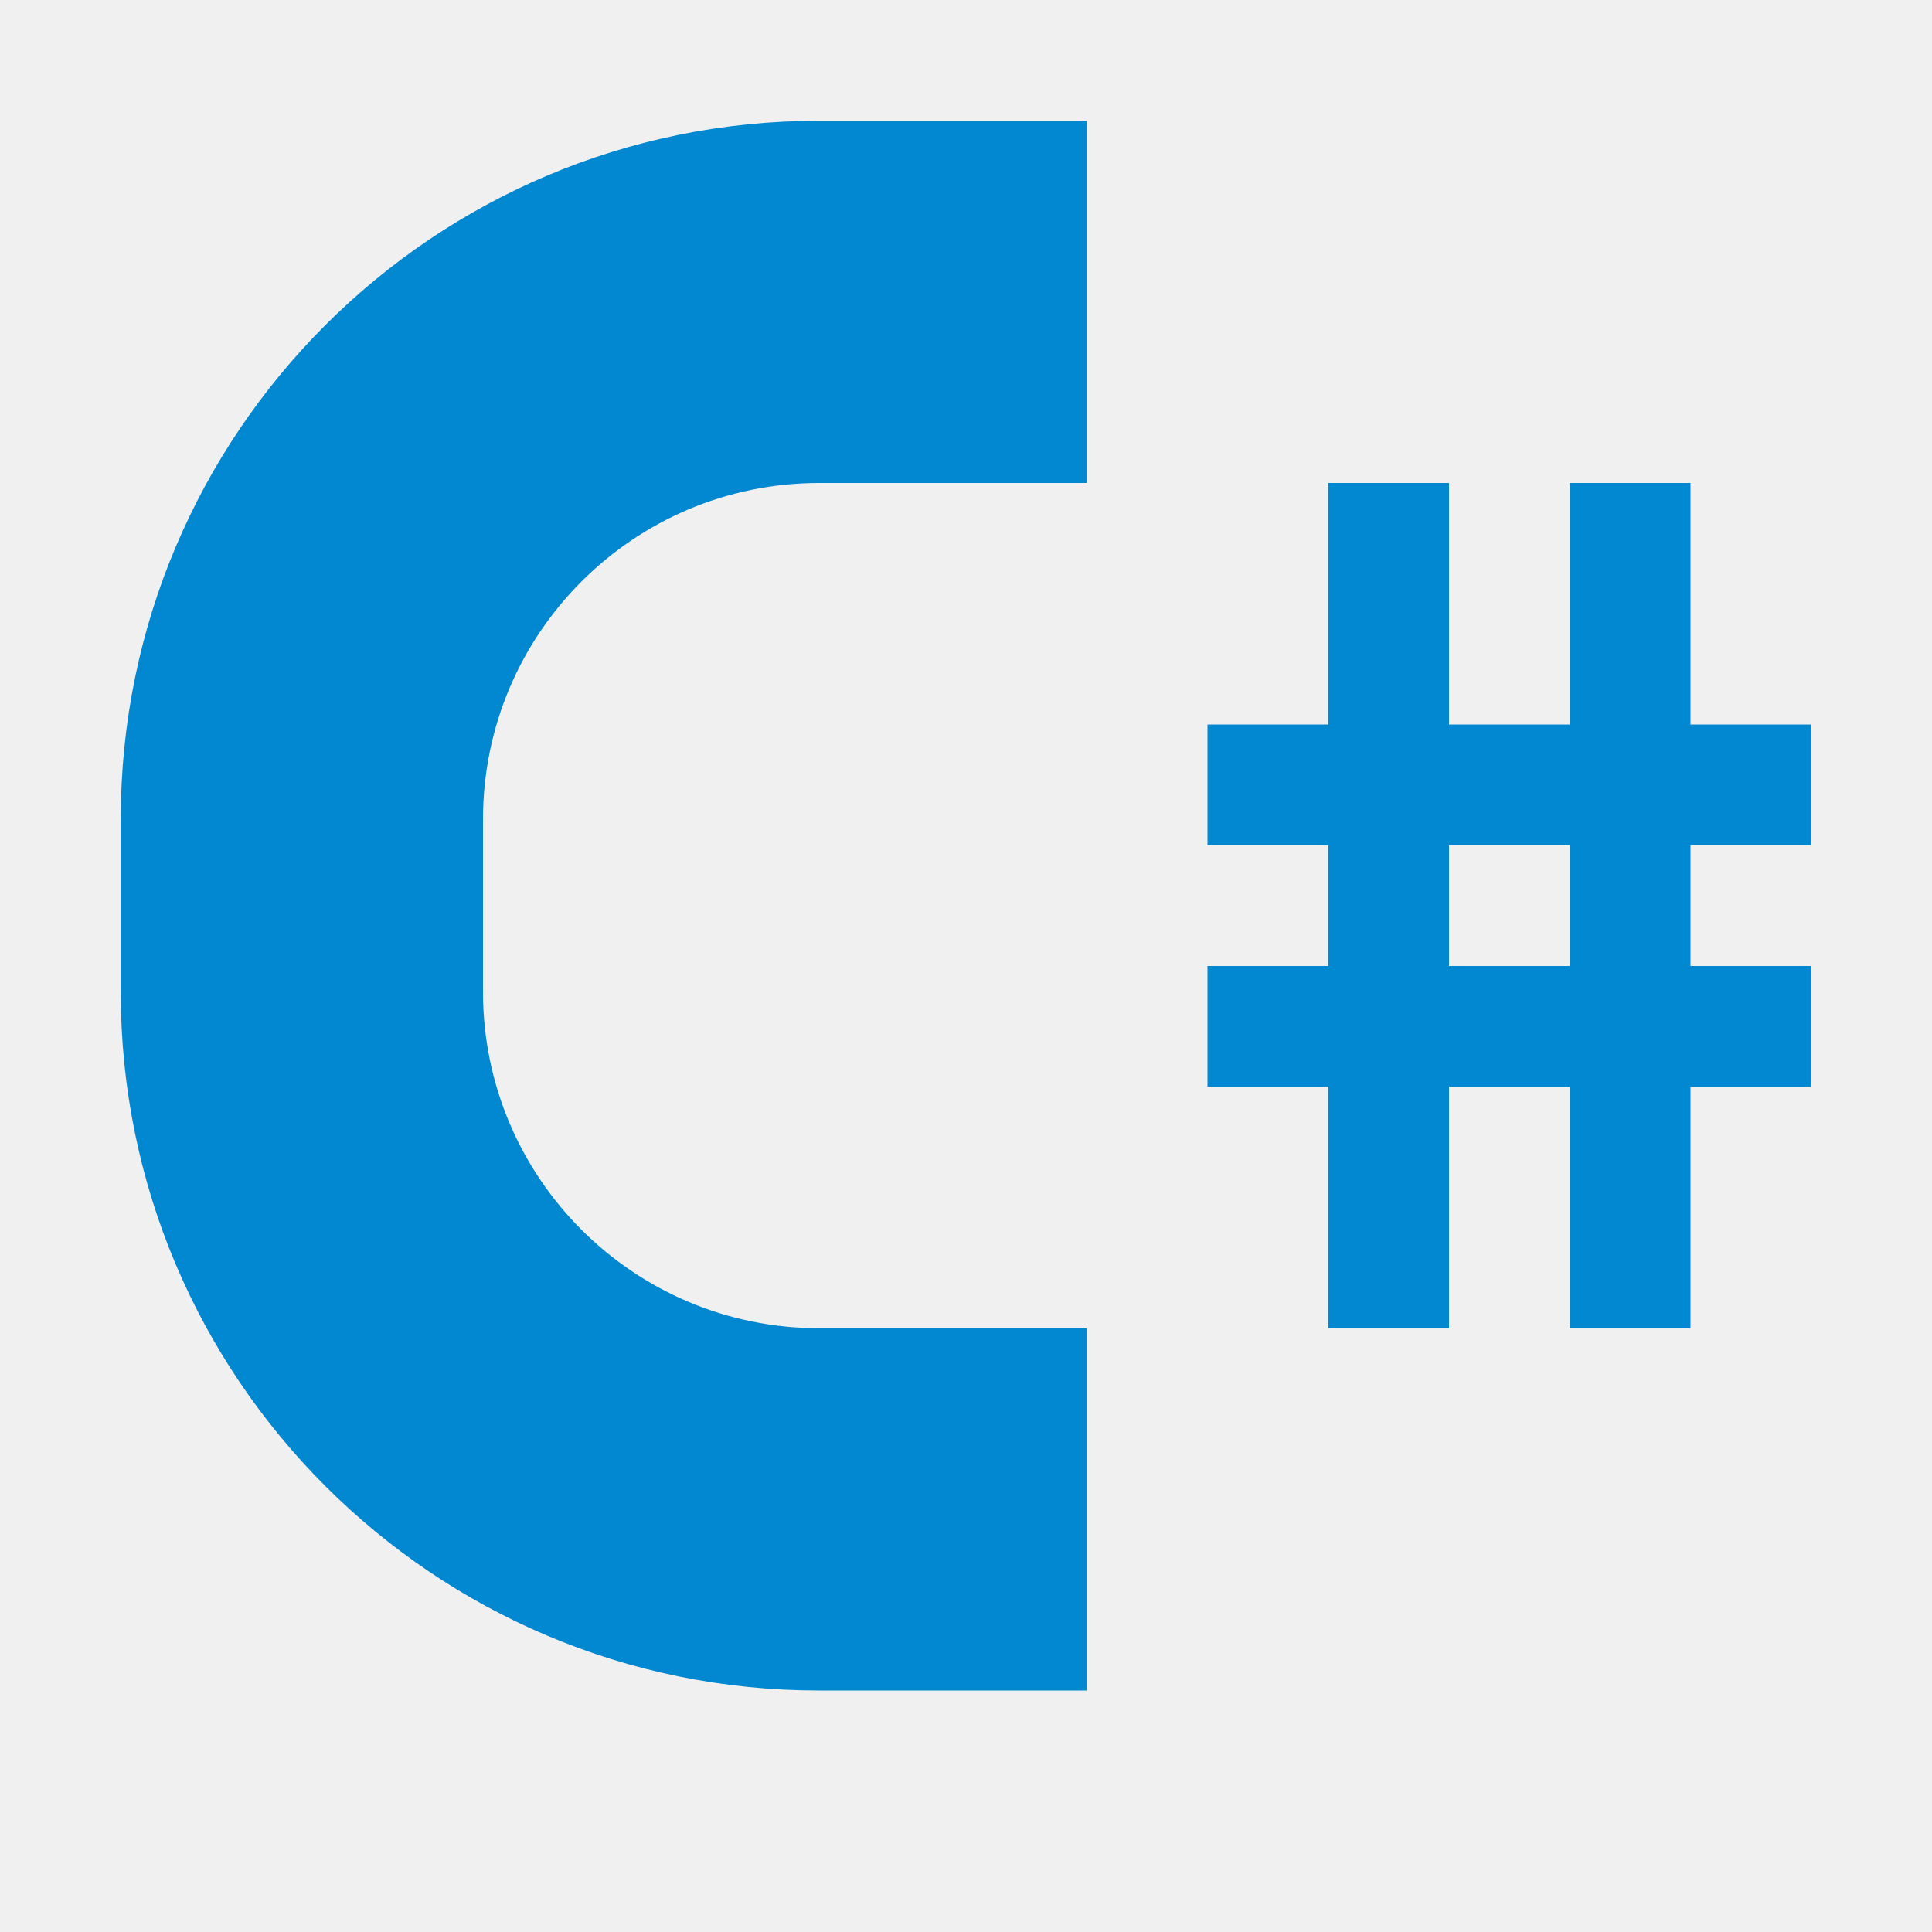
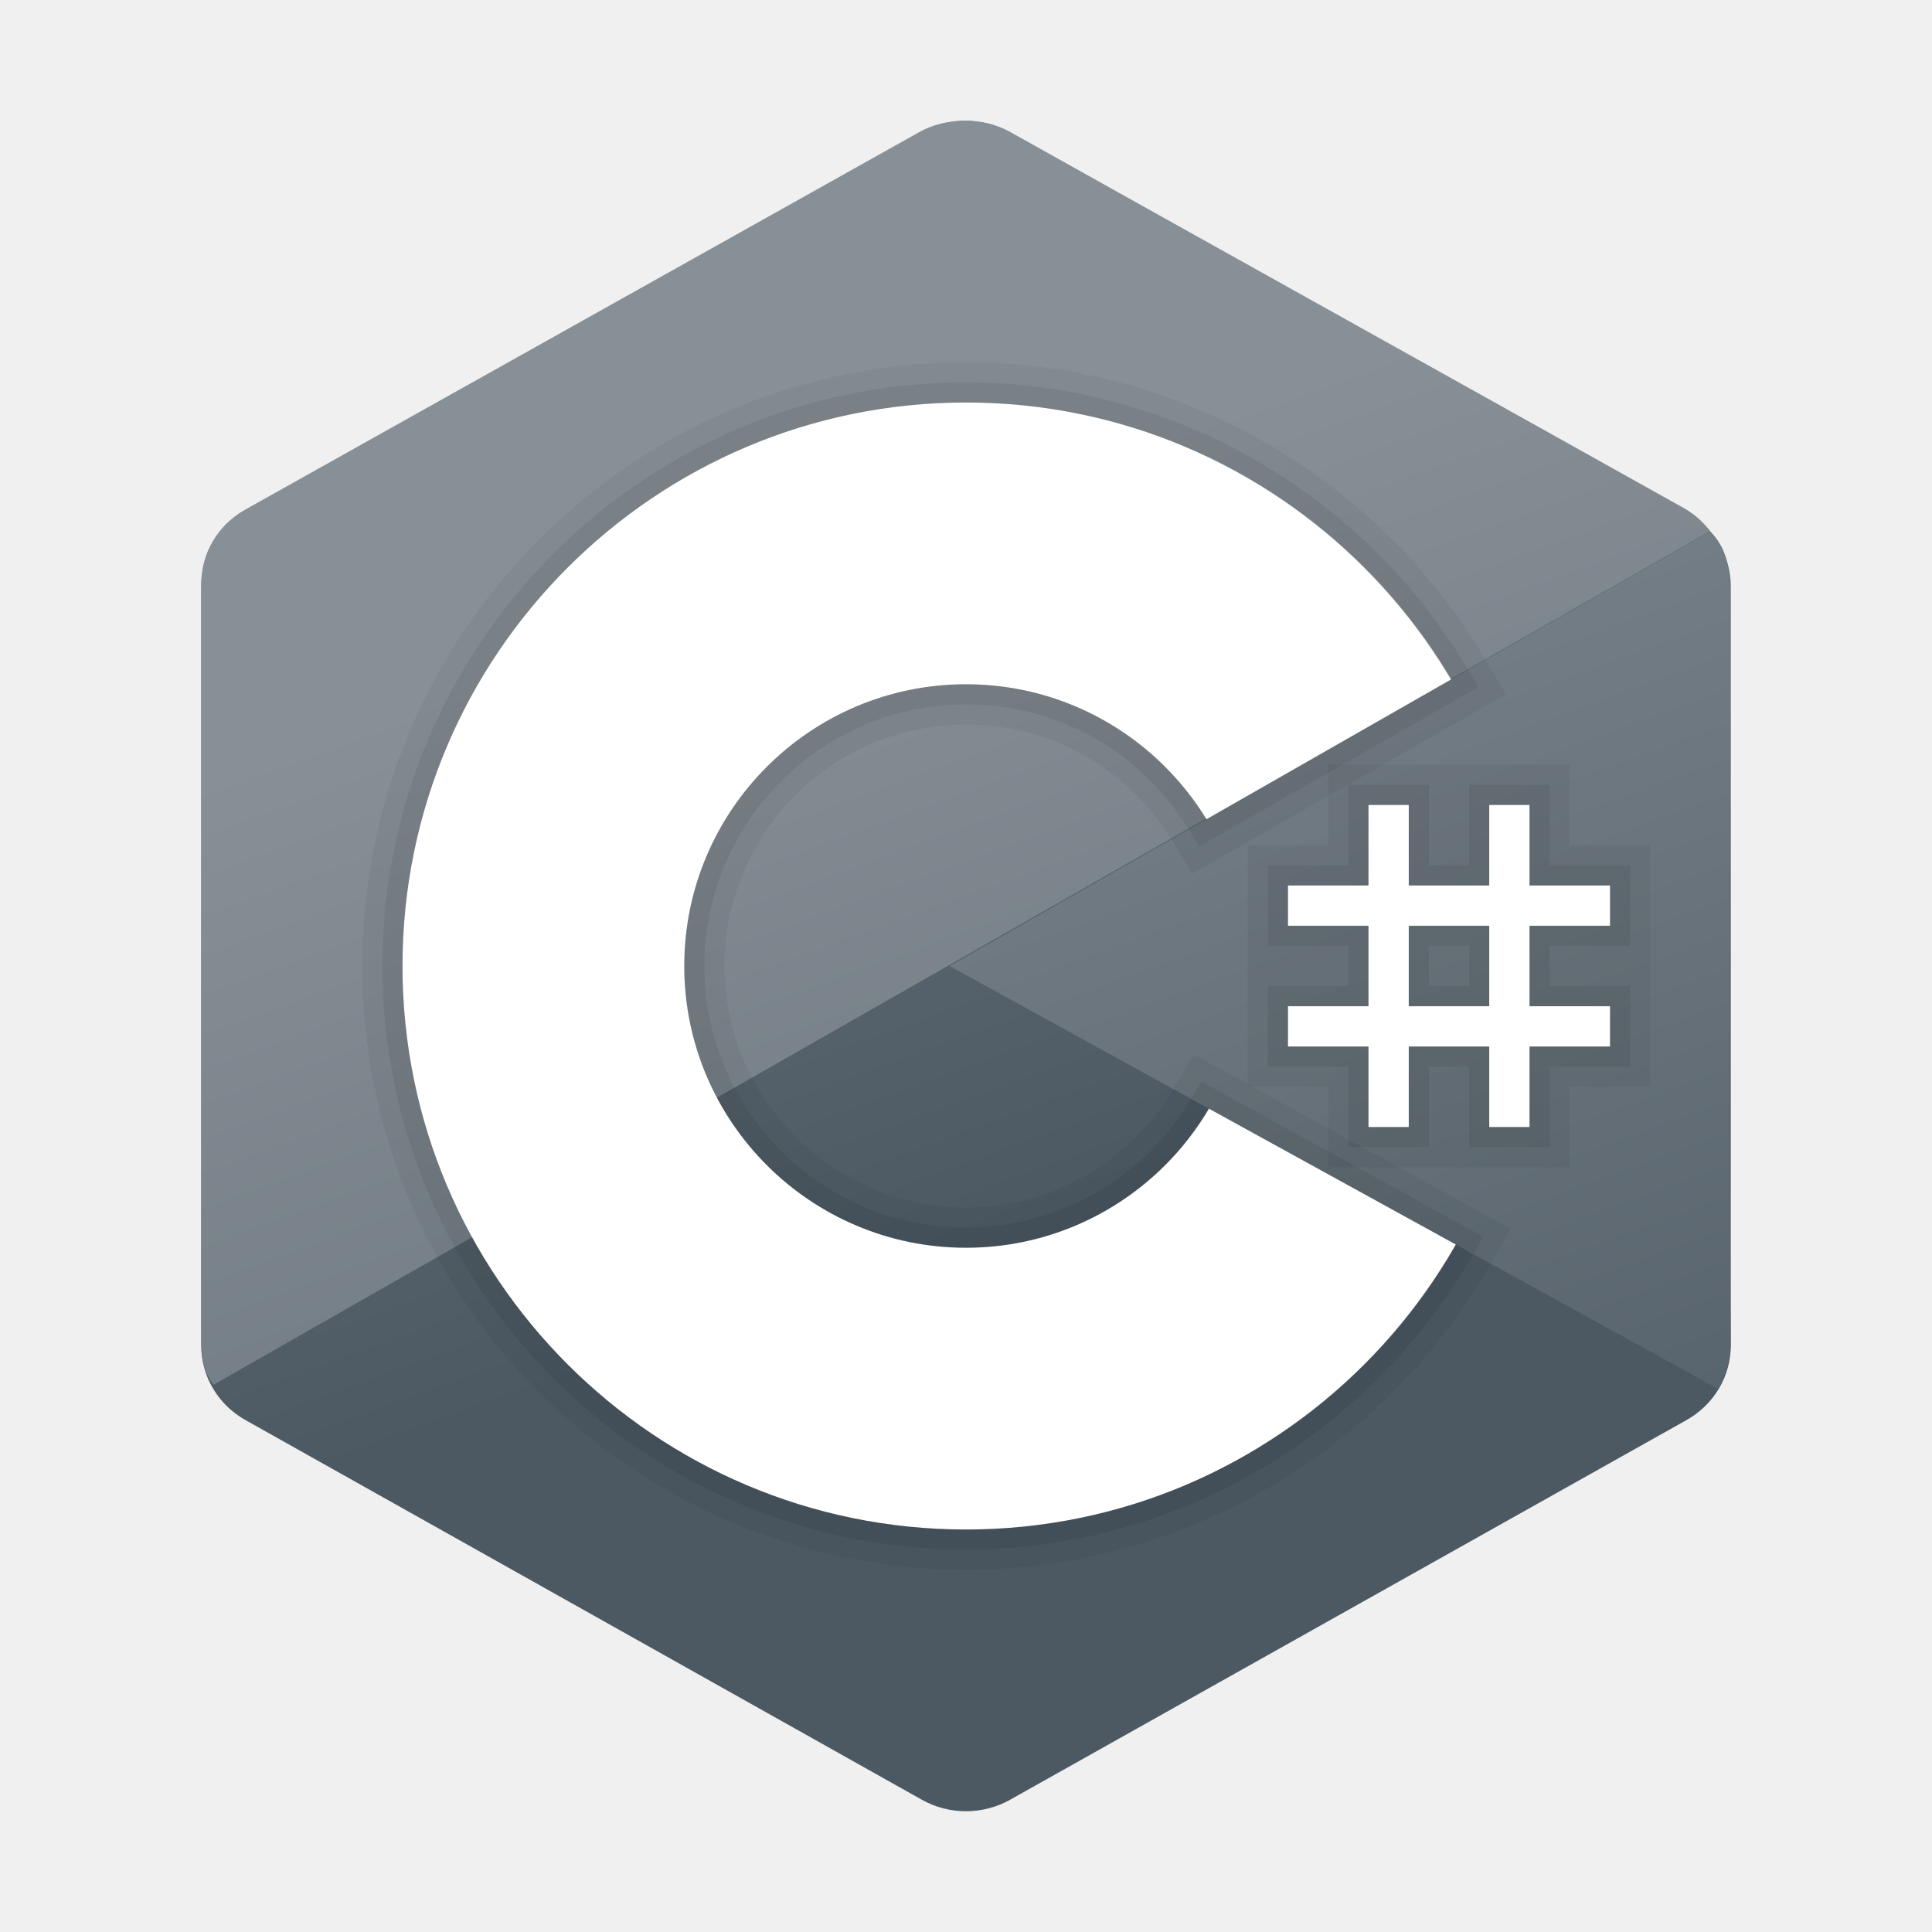
- <svg xmlns="http://www.w3.org/2000/svg" viewBox="0 0 32 32">
-   <path fill="#0288d1" d="M30 14v-2h-2V8h-2v4h-2V8h-2v4h-2v2h2v2h-2v2h2v4h2v-4h2v4h2v-4h2v-2h-2v-2Zm-4 2h-2v-2h2Zm-12.437 6A5.57 5.57 0 0 1 8 16.437v-2.873A5.57 5.57 0 0 1 13.563 8H18V2h-4.437A11.563 11.563 0 0 0 2 13.563v2.873A11.564 11.564 0 0 0 13.563 28H18v-6Z" />
+ <svg xmlns="http://www.w3.org/2000/svg" viewBox="0 0 48 48" width="100px" height="100px" fill-rule="evenodd" clip-rule="evenodd">
+   <linearGradient id="I7Vs8jY1D20h9XOqJ6Dbaa" x1="10.925" x2="26.209" y1="-11.924" y2="30.068" gradientUnits="userSpaceOnUse">
+     <stop offset="0" stop-color="#889097" />
+     <stop offset="1" stop-color="#4c5963" />
+   </linearGradient>
+   <path fill="url(#I7Vs8jY1D20h9XOqJ6Dbaa)" fill-rule="evenodd" d="M22.903,3.286c0.679-0.381,1.515-0.381,2.193,0 c3.355,1.883,13.451,7.551,16.807,9.434C42.582,13.1,43,13.804,43,14.566c0,3.766,0,15.101,0,18.867 c0,0.762-0.418,1.466-1.097,1.847c-3.355,1.883-13.451,7.551-16.807,9.434c-0.679,0.381-1.515,0.381-2.193,0 c-3.355-1.883-13.451-7.551-16.807-9.434C5.418,34.899,5,34.196,5,33.434c0-3.766,0-15.101,0-18.867 c0-0.762,0.418-1.466,1.097-1.847C9.451,10.837,19.549,5.169,22.903,3.286z" clip-rule="evenodd" />
+   <linearGradient id="I7Vs8jY1D20h9XOqJ6Dbab" x1="20.213" x2="36.727" y1="13.776" y2="59.147" gradientUnits="userSpaceOnUse">
+     <stop offset="0" stop-color="#889097" />
+     <stop offset="1" stop-color="#4c5963" />
+   </linearGradient>
+   <path fill="url(#I7Vs8jY1D20h9XOqJ6Dbab)" fill-rule="evenodd" d="M5.304,34.404C5.038,34.048,5,33.71,5,33.255c0-3.744,0-15.014,0-18.759c0-0.758,0.417-1.458,1.094-1.836 c3.343-1.872,13.405-7.507,16.748-9.38c0.677-0.379,1.594-0.371,2.271,0.008c3.343,1.872,13.371,7.459,16.714,9.331 c0.27,0.152,0.476,0.335,0.66,0.576L5.304,34.404z" clip-rule="evenodd" />
+   <path fill="#fff" fill-rule="evenodd" d="M24,10c7.727,0,14,6.273,14,14s-6.273,14-14,14s-14-6.273-14-14 S16.273,10,24,10z M24,17c3.863,0,7,3.136,7,7c0,3.863-3.137,7-7,7s-7-3.137-7-7C17,20.136,20.136,17,24,17z" clip-rule="evenodd" />
+   <linearGradient id="I7Vs8jY1D20h9XOqJ6Dbac" x1="27.238" x2="42.569" y1="2.443" y2="44.566" gradientUnits="userSpaceOnUse">
+     <stop offset="0" stop-color="#889097" />
+     <stop offset="1" stop-color="#4c5963" />
+   </linearGradient>
+   <path fill="url(#I7Vs8jY1D20h9XOqJ6Dbac)" fill-rule="evenodd" d="M42.485,13.205c0.516,0.483,0.506,1.211,0.506,1.784c0,3.795-0.032,14.589,0.009,18.384c0.004,0.396-0.127,0.813-0.323,1.127 L23.593,24L42.485,13.205z" clip-rule="evenodd" />
+   <path d="M38,20v2h2v1h-2v2h2v1h-2v2h-1v-2h-2v2h-1v-2h-2v-1h2v-2h-2v-1h2v-2h1v2h2v-2H38 M35,25h2v-2h-2V25 M39,19h-1h-1h-1h-1h-1 h-1v1v1h-1h-1v1v1v1v1v1v1h1h1v1v1h1h1h1v-1v-1v1v1h1h1h1v-1v-1h1h1v-1v-1v-1h-1h-1h1h1v-1v-1v-1h-1h-1v-1V19L39,19z" opacity=".05" />
+   <path d="M38,20v2h2v1h-2v2h2v1h-2v2h-1v-2h-2v2h-1v-2h-2v-1h2v-2h-2v-1h2v-2h1v2h2v-2H38 M35,25h2v-2h-2V25 M38.5,19.5H38h-1h-0.5 V20v1.5h-1V20v-0.5H35h-1h-0.5V20v1.5H32h-0.5V22v1v0.5H32h1.5v1H32h-0.5V25v1v0.5H32h1.5V28v0.5H34h1h0.5V28v-1.5h1V28v0.5H37h1 h0.5V28v-1.5H40h0.5V26v-1v-0.5H40h-1.5v-1H40h0.5V23v-1v-0.5H40h-1.5V20V19.5L38.5,19.5z M35.5,23.5h1v1h-1V23.5L35.5,23.5z" opacity=".07" />
+   <path fill="#fff" d="M40,23v-1h-2v-2h-1v2h-2v-2h-1v2h-2v1h2v2h-2v1h2v2h1v-2h2v2h1v-2h2v-1h-2v-2H40z M37,25h-2v-2h2V25 z" />
+   <g>
+     <path d="M24,10c5.128,0,9.602,2.771,12.041,6.887l-6.073,3.47C28.737,18.347,26.527,17,24,17c-3.864,0-7,3.136-7,7 c0,3.863,3.137,7,7,7c2.57,0,4.812-1.392,6.029-3.459l6.132,3.374C33.75,35.142,29.21,38,24,38c-7.727,0-14-6.273-14-14 S16.273,10,24,10 M24,9C15.729,9,9,15.729,9,24s6.729,15,15,15c5.367,0,10.36-2.908,13.03-7.59l0.503-0.882l-0.89-0.49 l-6.132-3.374l-0.851-0.468l-0.493,0.837C28.09,28.863,26.11,30,24,30c-3.308,0-6-2.692-6-6s2.692-6,6-6 c2.099,0,4.011,1.076,5.115,2.879l0.507,0.828l0.842-0.481l6.073-3.47l0.882-0.504l-0.518-0.874C34.205,11.827,29.262,9,24,9L24,9 z" opacity=".05" />
+     <path d="M24,10c5.128,0,9.602,2.771,12.041,6.887l-6.073,3.47C28.737,18.347,26.527,17,24,17c-3.864,0-7,3.136-7,7 c0,3.863,3.137,7,7,7c2.57,0,4.812-1.392,6.029-3.459l6.132,3.374C33.75,35.142,29.21,38,24,38c-7.727,0-14-6.273-14-14 S16.273,10,24,10 M24,9.5C16.005,9.5,9.5,16.005,9.5,24S16.005,38.5,24,38.5c5.188,0,10.014-2.812,12.595-7.337l0.252-0.441 l-0.445-0.245l-6.132-3.374l-0.425-0.234l-0.246,0.418C28.431,29.269,26.286,30.5,24,30.5c-3.584,0-6.5-2.916-6.5-6.5 s2.916-6.5,6.5-6.5c2.275,0,4.346,1.166,5.542,3.118l0.253,0.414l0.421-0.241l6.073-3.47l0.441-0.252l-0.259-0.437 C33.864,12.233,29.086,9.5,24,9.5L24,9.5z" opacity=".07" />
+   </g>
</svg>
